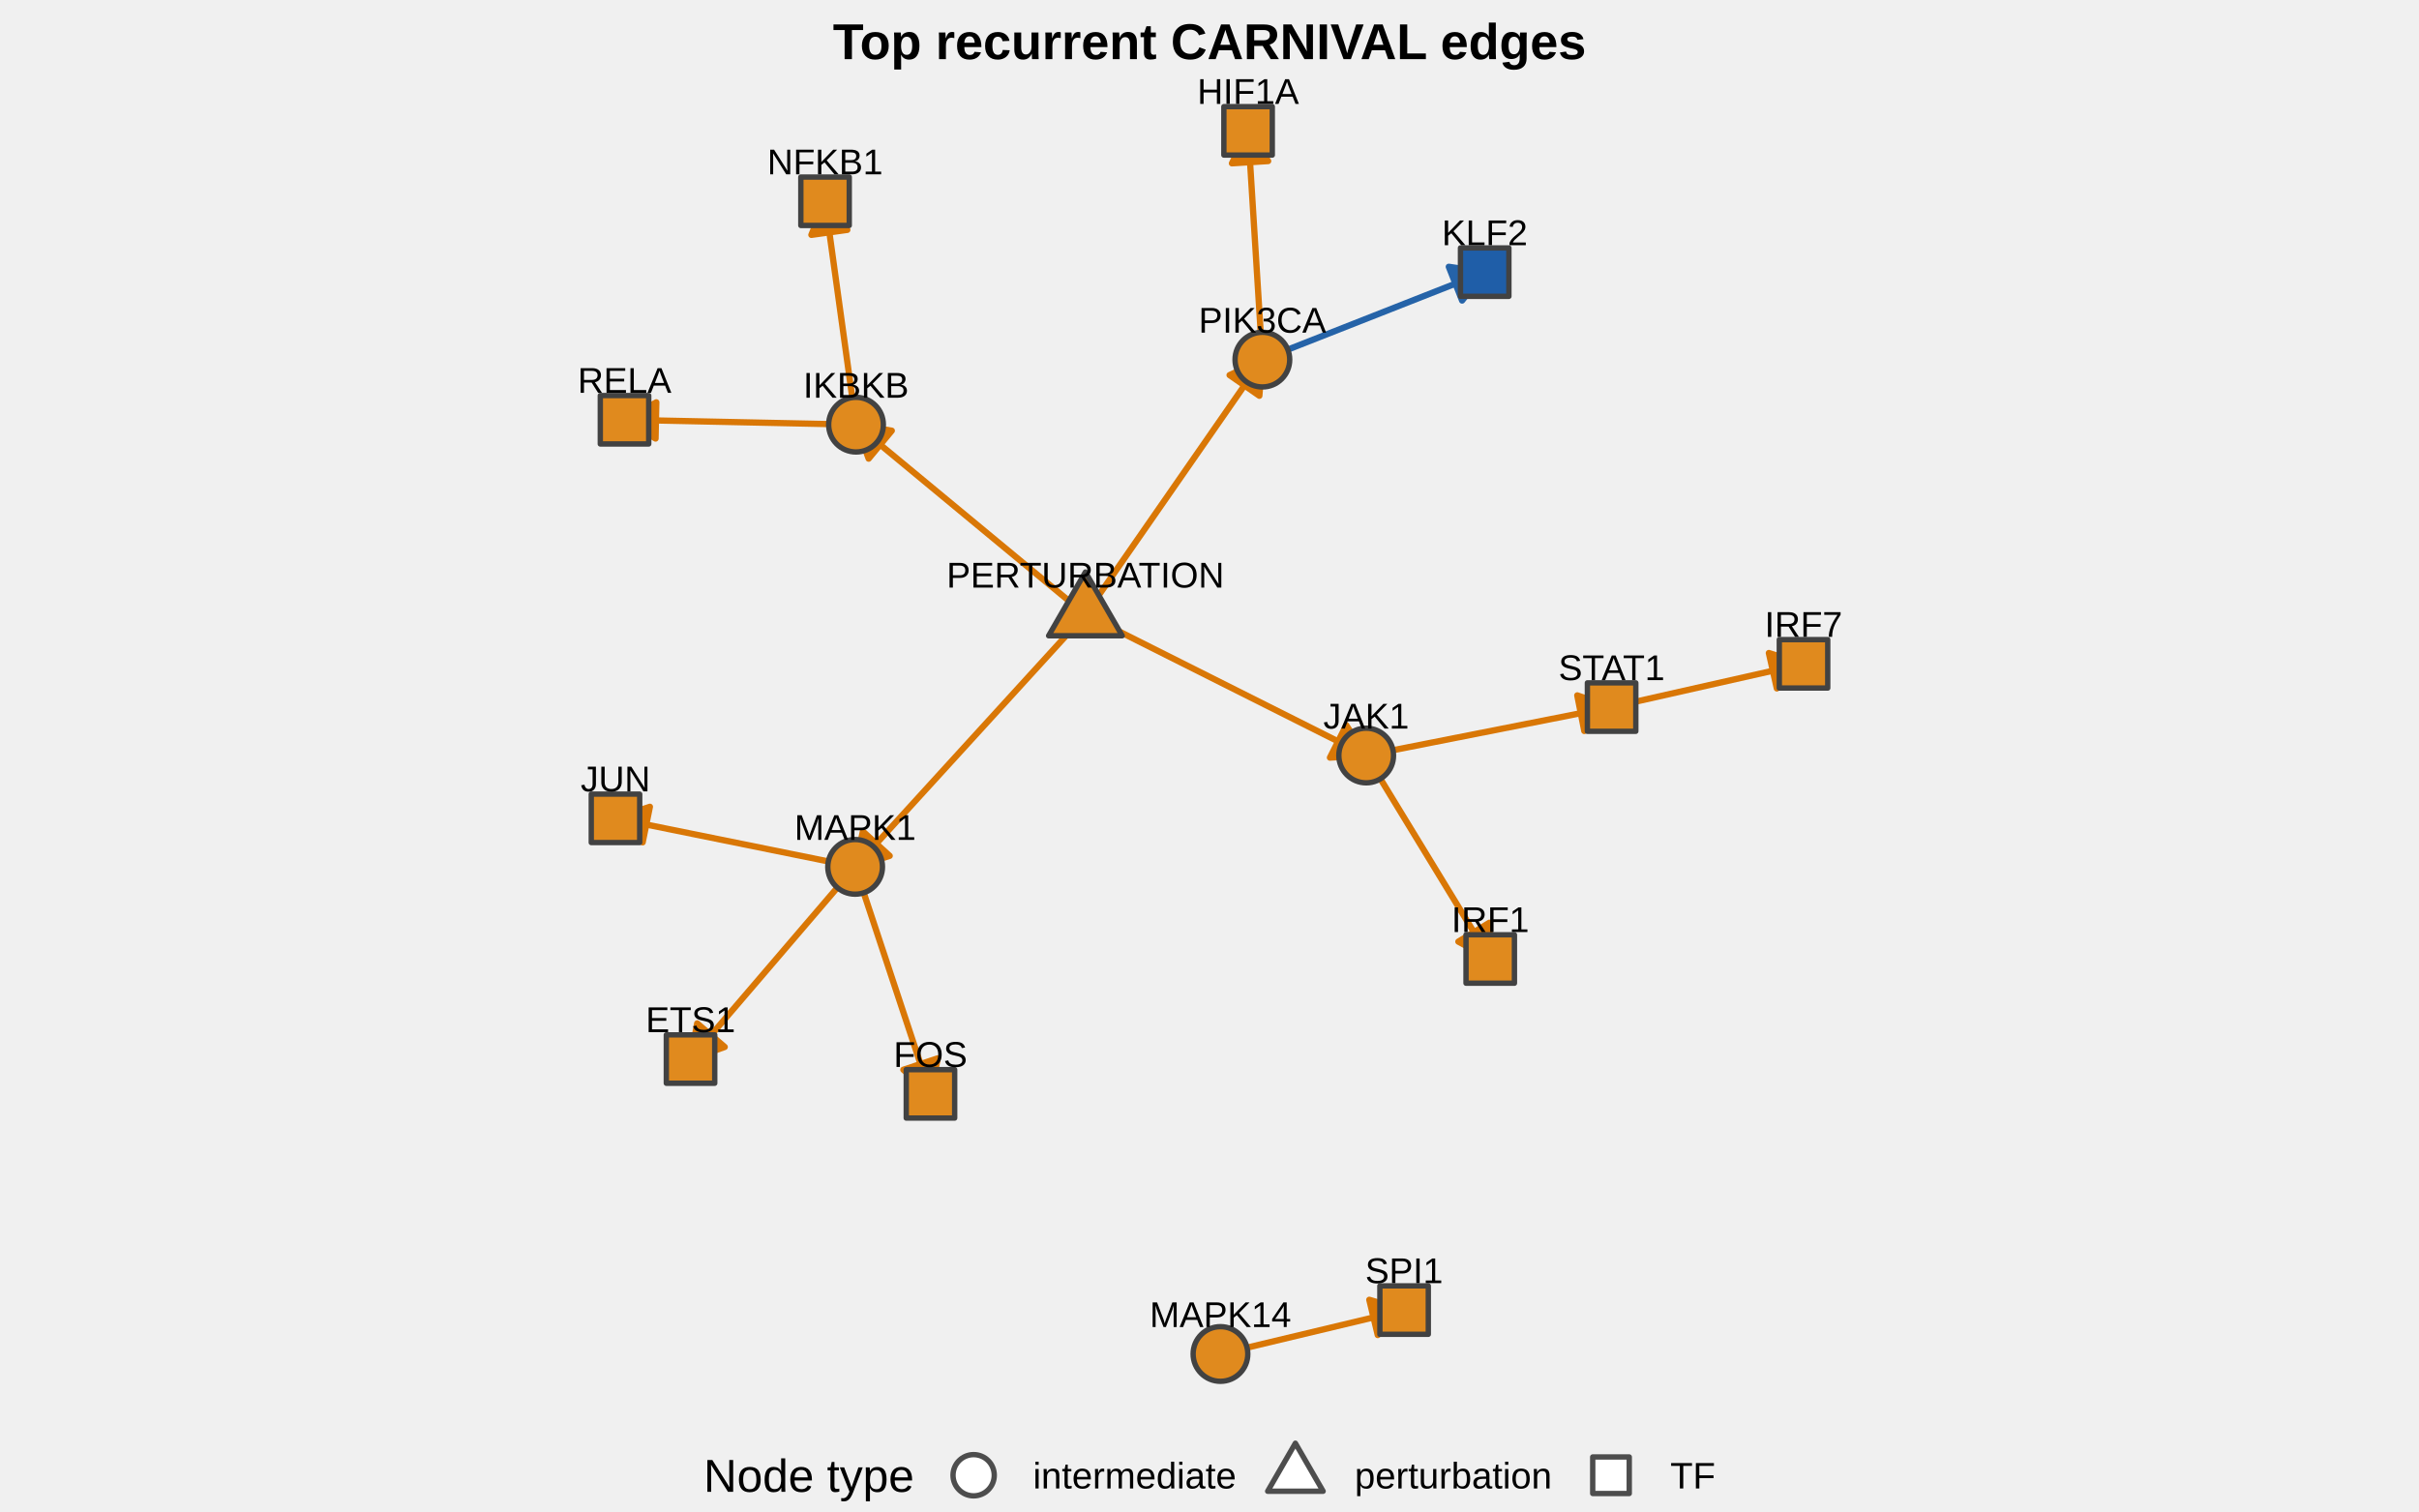
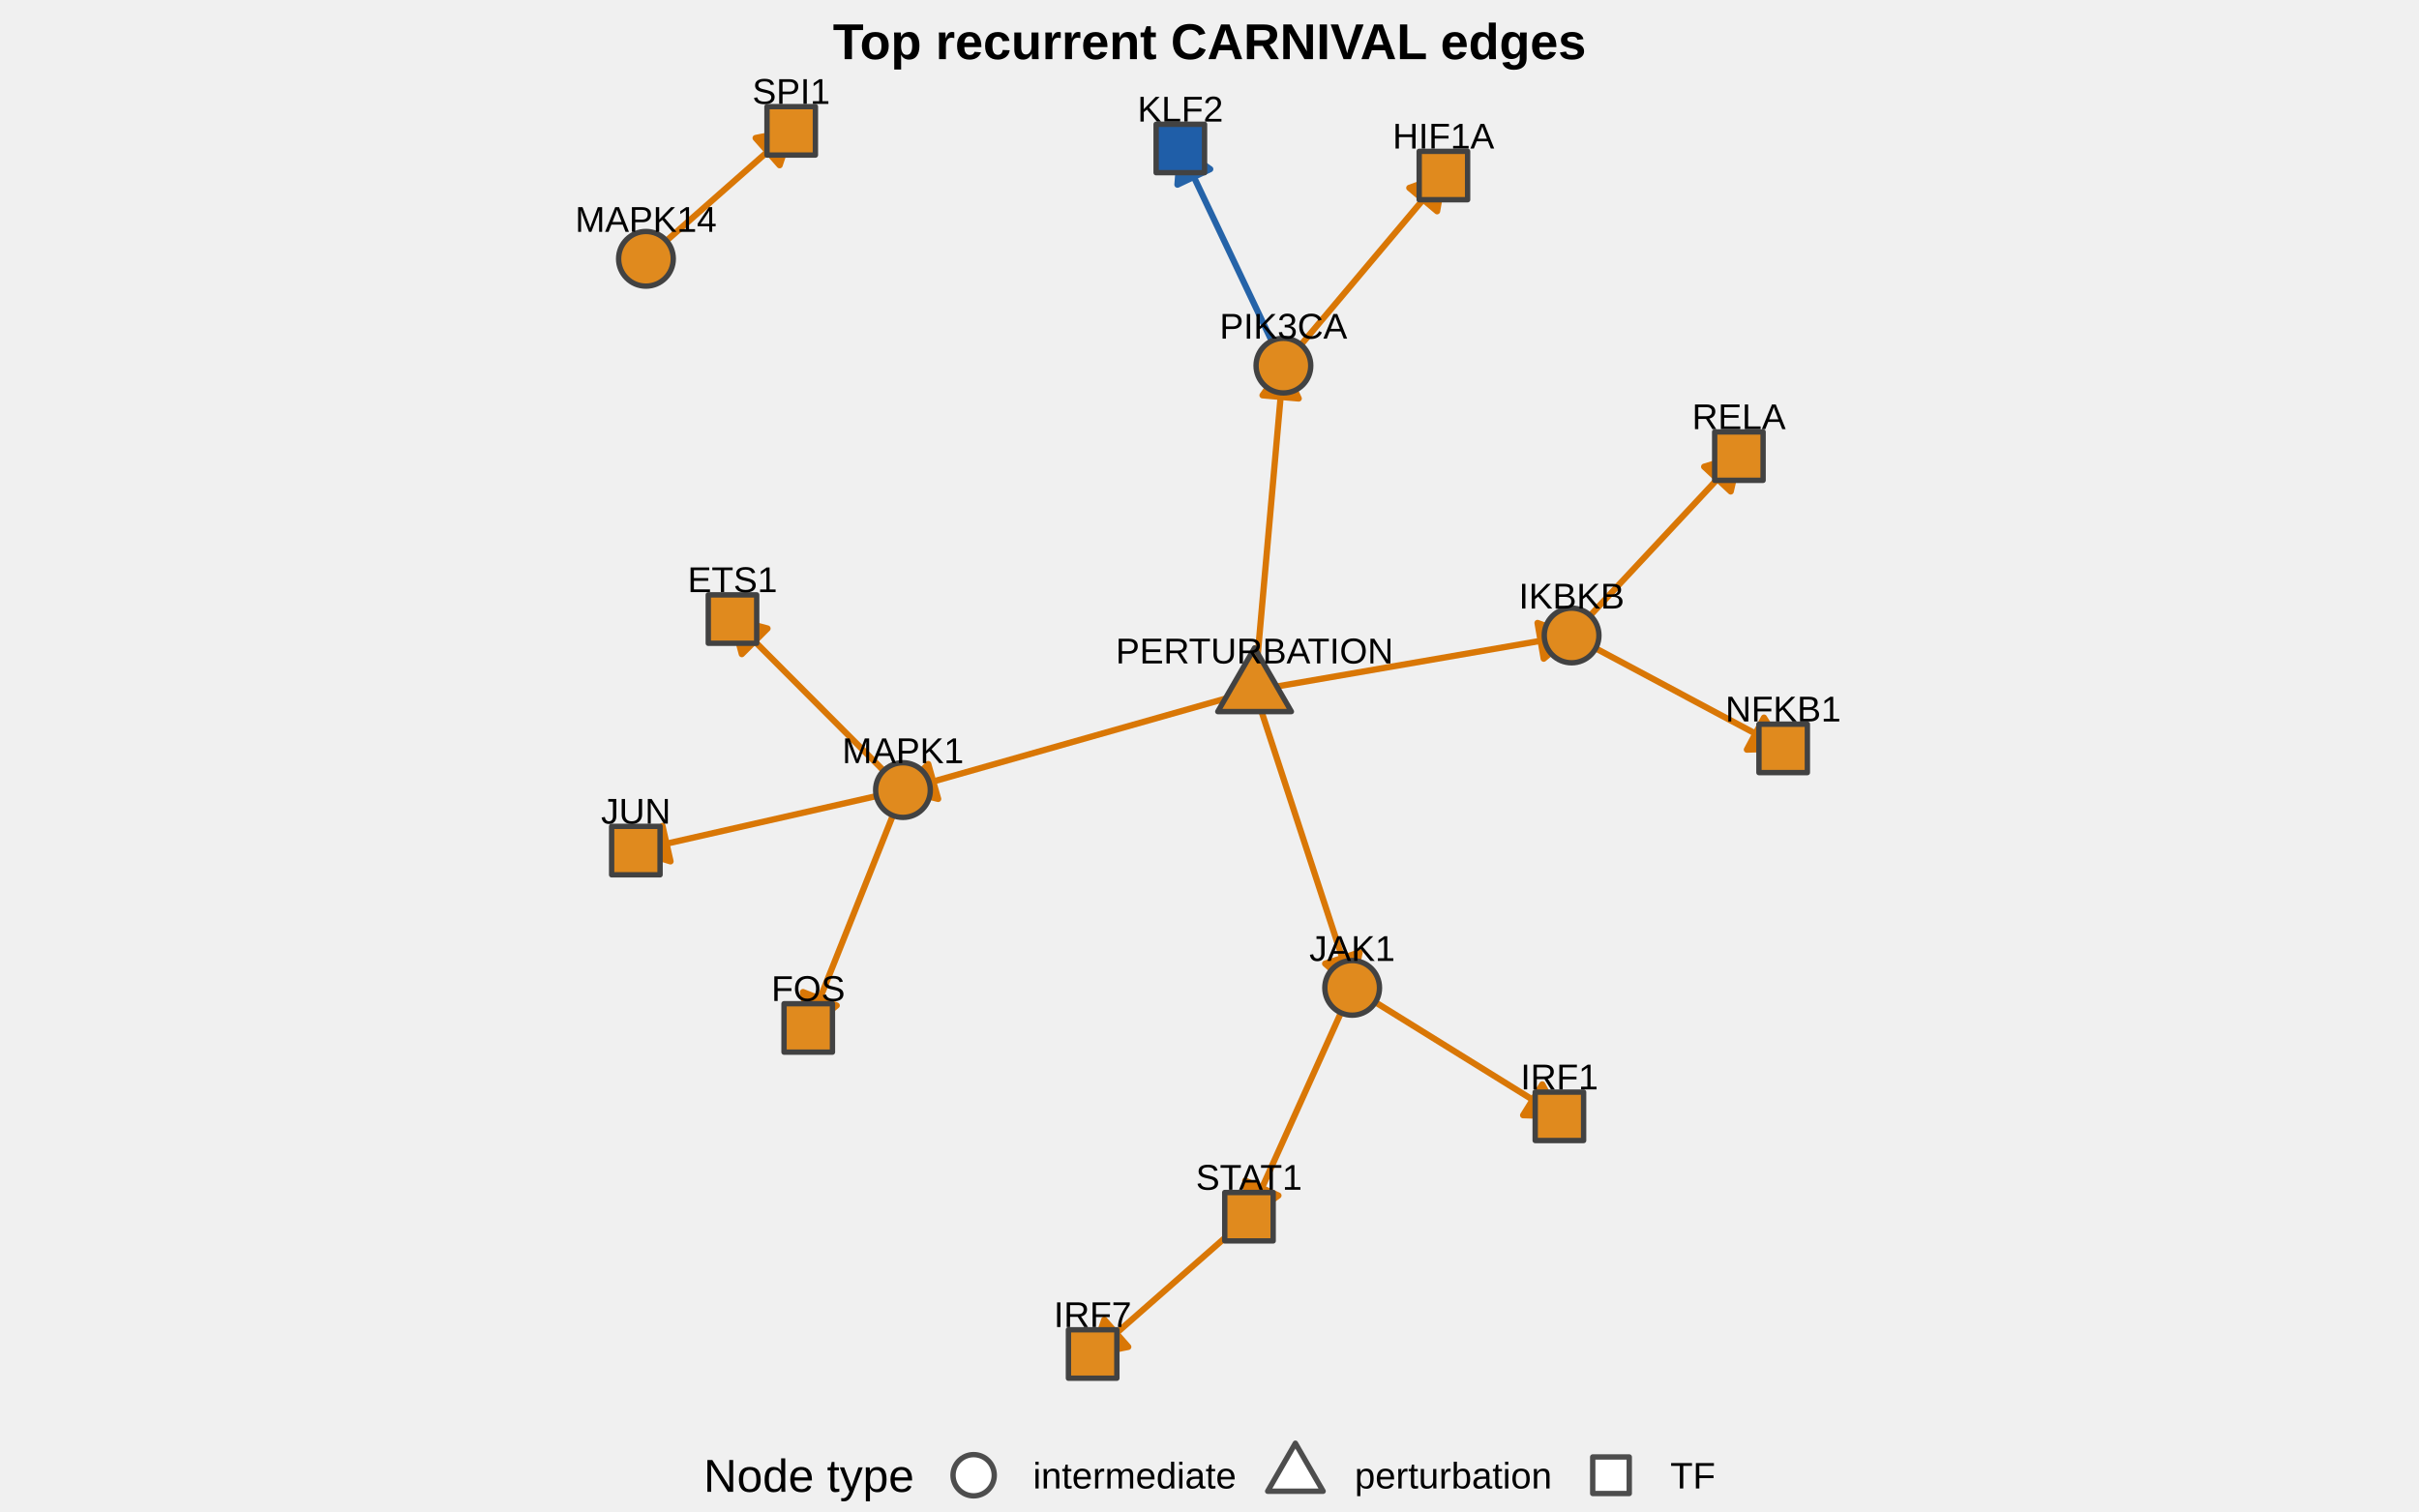
<svg xmlns="http://www.w3.org/2000/svg" width="576.00pt" height="360.00pt" viewBox="0 0 576.00 360.00">
  <g class="svglite">
    <defs>
      <style type="text/css">
    .svglite line, .svglite polyline, .svglite polygon, .svglite path, .svglite rect, .svglite circle {
      fill: none;
      stroke: #000000;
      stroke-linecap: round;
      stroke-linejoin: round;
      stroke-miterlimit: 10.00;
    }
    .svglite text {
      white-space: pre;
    }
    .svglite g.glyphgroup path {
      fill: inherit;
      stroke: none;
    }
  </style>
    </defs>
    <rect width="100%" height="100%" style="stroke: none; fill: none;" />
    <defs>
      <clipPath id="cpMC4wMHw1NzYuMDB8MC4wMHwzNjAuMDA=">
        <rect x="0.00" y="0.00" width="576.00" height="360.00" />
      </clipPath>
    </defs>
    <g clip-path="url(#cpMC4wMHw1NzYuMDB8MC4wMHwzNjAuMDA=)">
</g>
    <defs>
-       <clipPath id="cpMTMyLjQxfDQ0My41OXwwLjAwfDM2MC4wMA==">
-         <rect x="132.41" y="0.00" width="311.17" height="360.00" />
+       <clipPath id="cpMTM3Ljc1fDQzOC4yNXwwLjAwfDM2MC4wMA==">
+         <rect x="137.75" y="0.00" width="300.51" height="360.00" />
      </clipPath>
    </defs>
-     <g clip-path="url(#cpMTMyLjQxfDQ0My41OXwwLjAwfDM2MC4wMA==)">
-       <rect x="132.41" y="0.00" width="311.17" height="360.00" style="stroke-width: 0.00; stroke: none;" />
+     <g clip-path="url(#cpMTM3Ljc1fDQzOC4yNXwwLjAwfDM2MC4wMA==)">
+       <rect x="137.75" y="0.00" width="300.51" height="360.00" style="stroke-width: 0.00; stroke: none;" />
    </g>
    <g clip-path="url(#cpMC4wMHw1NzYuMDB8MC4wMHwzNjAuMDA=)">
</g>
    <defs>
-       <clipPath id="cpMTMyLjQxfDQ0My41OXwxNi42MHwzMzcuMDU=">
-         <rect x="132.41" y="16.60" width="311.17" height="320.45" />
+       <clipPath id="cpMTM3Ljc1fDQzOC4yNXwxNi42MHwzMzcuMDU=">
+         <rect x="137.75" y="16.60" width="300.51" height="320.45" />
      </clipPath>
    </defs>
-     <g clip-path="url(#cpMTMyLjQxfDQ0My41OXwxNi42MHwzMzcuMDU=)">
-       <line x1="203.83" y1="101.14" x2="196.46" y2="47.93" style="stroke-width: 1.49; stroke: #D97706;" />
-       <polygon points="201.76,54.75 196.46,47.93 193.20,55.94 " style="stroke-width: 1.49; stroke: #D97706; fill: #D97706;" />
-       <line x1="203.83" y1="101.14" x2="148.71" y2="99.98" style="stroke-width: 1.49; stroke: #D97706;" />
-       <polygon points="156.28,95.82 148.71,99.98 156.10,104.45 " style="stroke-width: 1.49; stroke: #D97706; fill: #D97706;" />
-       <line x1="325.31" y1="179.94" x2="354.85" y2="228.41" style="stroke-width: 1.49; stroke: #D97706;" />
-       <polygon points="347.26,224.27 354.85,228.41 354.64,219.77 " style="stroke-width: 1.49; stroke: #D97706; fill: #D97706;" />
-       <line x1="325.31" y1="179.94" x2="383.75" y2="168.41" style="stroke-width: 1.49; stroke: #D97706;" />
-       <polygon points="377.24,174.10 383.75,168.41 375.57,165.62 " style="stroke-width: 1.49; stroke: #D97706; fill: #D97706;" />
-       <line x1="203.62" y1="206.46" x2="164.43" y2="252.24" style="stroke-width: 1.49; stroke: #D97706;" />
-       <polygon points="166.01,243.74 164.43,252.24 172.57,249.36 " style="stroke-width: 1.49; stroke: #D97706; fill: #D97706;" />
-       <line x1="203.62" y1="206.46" x2="221.55" y2="260.53" style="stroke-width: 1.49; stroke: #D97706;" />
-       <polygon points="215.10,254.78 221.55,260.53 223.30,252.06 " style="stroke-width: 1.49; stroke: #D97706; fill: #D97706;" />
-       <line x1="203.62" y1="206.46" x2="146.56" y2="194.90" style="stroke-width: 1.49; stroke: #D97706;" />
-       <polygon points="154.75,192.15 146.56,194.90 153.03,200.62 " style="stroke-width: 1.49; stroke: #D97706; fill: #D97706;" />
-       <line x1="290.61" y1="322.48" x2="334.33" y2="312.03" style="stroke-width: 1.49; stroke: #D97706;" />
-       <polygon points="328.06,317.97 334.33,312.03 326.05,309.57 " style="stroke-width: 1.49; stroke: #D97706; fill: #D97706;" />
-       <line x1="258.45" y1="146.36" x2="203.83" y2="101.14" style="stroke-width: 1.49; stroke: #D97706;" />
-       <polygon points="212.35,102.58 203.83,101.14 206.84,109.24 " style="stroke-width: 1.49; stroke: #D97706; fill: #D97706;" />
-       <line x1="258.45" y1="146.36" x2="325.31" y2="179.94" style="stroke-width: 1.49; stroke: #D97706;" />
-       <polygon points="316.68,180.44 325.31,179.94 320.56,172.72 " style="stroke-width: 1.49; stroke: #D97706; fill: #D97706;" />
-       <line x1="258.45" y1="146.36" x2="203.62" y2="206.46" style="stroke-width: 1.49; stroke: #D97706;" />
-       <polygon points="205.47,198.02 203.62,206.46 211.85,203.84 " style="stroke-width: 1.49; stroke: #D97706; fill: #D97706;" />
-       <line x1="258.45" y1="146.36" x2="300.59" y2="85.65" style="stroke-width: 1.49; stroke: #D97706;" />
-       <polygon points="299.87,94.26 300.59,85.65 292.78,89.34 " style="stroke-width: 1.49; stroke: #D97706; fill: #D97706;" />
-       <line x1="300.59" y1="85.65" x2="297.19" y2="31.16" style="stroke-width: 1.49; stroke: #D97706;" />
-       <polygon points="301.97,38.36 297.19,31.16 293.34,38.90 " style="stroke-width: 1.49; stroke: #D97706; fill: #D97706;" />
-       <line x1="300.59" y1="85.65" x2="353.53" y2="64.81" style="stroke-width: 1.49; stroke: #2563A8;" />
-       <polygon points="348.15,71.58 353.53,64.81 344.98,63.54 " style="stroke-width: 1.49; stroke: #2563A8; fill: #2563A8;" />
-       <line x1="383.75" y1="168.41" x2="429.44" y2="158.10" style="stroke-width: 1.49; stroke: #D97706;" />
-       <polygon points="423.09,163.96 429.44,158.10 421.19,155.53 " style="stroke-width: 1.49; stroke: #D97706; fill: #D97706;" />
-       <rect x="158.66" y="246.47" width="11.53" height="11.53" style="stroke-width: 1.28; stroke: #424242; fill: #E08A1E;" />
-       <rect x="215.79" y="254.76" width="11.53" height="11.53" style="stroke-width: 1.28; stroke: #424242; fill: #E08A1E;" />
-       <rect x="291.42" y="25.40" width="11.53" height="11.53" style="stroke-width: 1.28; stroke: #424242; fill: #E08A1E;" />
-       <circle cx="203.83" cy="101.14" r="6.51" style="stroke-width: 1.28; stroke: #424242; fill: #E08A1E;" />
-       <rect x="349.08" y="222.64" width="11.53" height="11.53" style="stroke-width: 1.28; stroke: #424242; fill: #E08A1E;" />
-       <rect x="423.68" y="152.34" width="11.53" height="11.53" style="stroke-width: 1.28; stroke: #424242; fill: #E08A1E;" />
-       <circle cx="325.31" cy="179.94" r="6.51" style="stroke-width: 1.28; stroke: #424242; fill: #E08A1E;" />
-       <rect x="140.79" y="189.14" width="11.53" height="11.53" style="stroke-width: 1.28; stroke: #424242; fill: #E08A1E;" />
-       <rect x="347.76" y="59.05" width="11.53" height="11.53" style="stroke-width: 1.28; stroke: #424242; fill: #1F5EA8;" />
-       <circle cx="203.62" cy="206.46" r="6.51" style="stroke-width: 1.28; stroke: #424242; fill: #E08A1E;" />
-       <circle cx="290.61" cy="322.48" r="6.51" style="stroke-width: 1.28; stroke: #424242; fill: #E08A1E;" />
-       <rect x="190.69" y="42.17" width="11.53" height="11.53" style="stroke-width: 1.28; stroke: #424242; fill: #E08A1E;" />
-       <polygon points="258.45,136.24 267.22,151.42 249.69,151.42 " style="stroke-width: 1.28; stroke: #424242; fill: #E08A1E;" />
-       <circle cx="300.59" cy="85.65" r="6.51" style="stroke-width: 1.28; stroke: #424242; fill: #E08A1E;" />
-       <rect x="142.94" y="94.21" width="11.53" height="11.53" style="stroke-width: 1.28; stroke: #424242; fill: #E08A1E;" />
-       <rect x="328.57" y="306.26" width="11.53" height="11.53" style="stroke-width: 1.28; stroke: #424242; fill: #E08A1E;" />
-       <rect x="377.98" y="162.64" width="11.53" height="11.53" style="stroke-width: 1.28; stroke: #424242; fill: #E08A1E;" />
-       <text x="164.43" y="245.82" text-anchor="middle" style="font-size: 8.54px; font-family: &quot;Arial&quot;;" textLength="21.34px" lengthAdjust="spacingAndGlyphs">ETS1</text>
-       <text x="221.55" y="254.11" text-anchor="middle" style="font-size: 8.54px; font-family: &quot;Arial&quot;;" textLength="17.55px" lengthAdjust="spacingAndGlyphs">FOS</text>
-       <text x="297.19" y="24.74" text-anchor="middle" style="font-size: 8.54px; font-family: &quot;Arial&quot;;" textLength="24.19px" lengthAdjust="spacingAndGlyphs">HIF1A</text>
-       <text x="203.83" y="94.72" text-anchor="middle" style="font-size: 8.54px; font-family: &quot;Arial&quot;;" textLength="25.12px" lengthAdjust="spacingAndGlyphs">IKBKB</text>
-       <text x="354.85" y="221.99" text-anchor="middle" style="font-size: 8.54px; font-family: &quot;Arial&quot;;" textLength="18.50px" lengthAdjust="spacingAndGlyphs">IRF1</text>
-       <text x="429.44" y="151.68" text-anchor="middle" style="font-size: 8.54px; font-family: &quot;Arial&quot;;" textLength="18.50px" lengthAdjust="spacingAndGlyphs">IRF7</text>
-       <text x="325.31" y="173.52" text-anchor="middle" style="font-size: 8.54px; font-family: &quot;Arial&quot;;" textLength="20.39px" lengthAdjust="spacingAndGlyphs">JAK1</text>
-       <text x="146.56" y="188.48" text-anchor="middle" style="font-size: 8.54px; font-family: &quot;Arial&quot;;" textLength="16.58px" lengthAdjust="spacingAndGlyphs">JUN</text>
-       <text x="353.53" y="58.40" text-anchor="middle" style="font-size: 8.54px; font-family: &quot;Arial&quot;;" textLength="20.41px" lengthAdjust="spacingAndGlyphs">KLF2</text>
-       <text x="203.62" y="200.04" text-anchor="middle" style="font-size: 8.54px; font-family: &quot;Arial&quot;;" textLength="28.92px" lengthAdjust="spacingAndGlyphs">MAPK1</text>
-       <text x="290.61" y="316.07" text-anchor="middle" style="font-size: 8.54px; font-family: &quot;Arial&quot;;" textLength="33.67px" lengthAdjust="spacingAndGlyphs">MAPK14</text>
-       <text x="196.46" y="41.52" text-anchor="middle" style="font-size: 8.54px; font-family: &quot;Arial&quot;;" textLength="27.50px" lengthAdjust="spacingAndGlyphs">NFKB1</text>
-       <text x="258.45" y="139.94" text-anchor="middle" style="font-size: 8.54px; font-family: &quot;Arial&quot;;" textLength="66.03px" lengthAdjust="spacingAndGlyphs">PERTURBATION</text>
-       <text x="300.59" y="79.23" text-anchor="middle" style="font-size: 8.54px; font-family: &quot;Arial&quot;;" textLength="30.34px" lengthAdjust="spacingAndGlyphs">PIK3CA</text>
-       <text x="148.71" y="93.56" text-anchor="middle" style="font-size: 8.54px; font-family: &quot;Arial&quot;;" textLength="22.28px" lengthAdjust="spacingAndGlyphs">RELA</text>
-       <text x="334.33" y="305.61" text-anchor="middle" style="font-size: 8.54px; font-family: &quot;Arial&quot;;" textLength="18.50px" lengthAdjust="spacingAndGlyphs">SPI1</text>
-       <text x="383.75" y="161.99" text-anchor="middle" style="font-size: 8.54px; font-family: &quot;Arial&quot;;" textLength="25.28px" lengthAdjust="spacingAndGlyphs">STAT1</text>
+     <g clip-path="url(#cpMTM3Ljc1fDQzOC4yNXwxNi42MHwzMzcuMDU=)">
+       <line x1="374.22" y1="151.35" x2="424.59" y2="178.25" style="stroke-width: 1.49; stroke: #D97706;" />
+       <polygon points="415.96,178.54 424.59,178.25 420.03,170.92 " style="stroke-width: 1.49; stroke: #D97706; fill: #D97706;" />
+       <line x1="374.22" y1="151.35" x2="414.05" y2="108.63" style="stroke-width: 1.49; stroke: #D97706;" />
+       <polygon points="412.11,117.05 414.05,108.63 405.79,111.16 " style="stroke-width: 1.49; stroke: #D97706; fill: #D97706;" />
+       <line x1="321.97" y1="235.28" x2="371.32" y2="265.88" style="stroke-width: 1.49; stroke: #D97706;" />
+       <polygon points="362.68,265.61 371.32,265.88 367.24,258.27 " style="stroke-width: 1.49; stroke: #D97706; fill: #D97706;" />
+       <line x1="321.97" y1="235.28" x2="297.40" y2="289.79" style="stroke-width: 1.49; stroke: #D97706;" />
+       <polygon points="296.53,281.19 297.40,289.79 304.41,284.74 " style="stroke-width: 1.49; stroke: #D97706; fill: #D97706;" />
+       <line x1="215.01" y1="188.17" x2="174.41" y2="147.44" style="stroke-width: 1.49; stroke: #D97706;" />
+       <polygon points="182.75,149.69 174.41,147.44 176.64,155.79 " style="stroke-width: 1.49; stroke: #D97706; fill: #D97706;" />
+       <line x1="215.01" y1="188.17" x2="192.45" y2="244.83" style="stroke-width: 1.49; stroke: #D97706;" />
+       <polygon points="191.21,236.28 192.45,244.83 199.23,239.48 " style="stroke-width: 1.49; stroke: #D97706; fill: #D97706;" />
+       <line x1="215.01" y1="188.17" x2="151.41" y2="202.59" style="stroke-width: 1.49; stroke: #D97706;" />
+       <polygon points="157.75,196.72 151.41,202.59 159.66,205.15 " style="stroke-width: 1.49; stroke: #D97706; fill: #D97706;" />
+       <line x1="153.81" y1="61.64" x2="188.40" y2="31.16" style="stroke-width: 1.49; stroke: #D97706;" />
+       <polygon points="185.64,39.35 188.40,31.16 179.93,32.87 " style="stroke-width: 1.49; stroke: #D97706; fill: #D97706;" />
+       <line x1="298.73" y1="164.42" x2="374.22" y2="151.35" style="stroke-width: 1.49; stroke: #D97706;" />
+       <polygon points="367.58,156.88 374.22,151.35 366.11,148.37 " style="stroke-width: 1.49; stroke: #D97706; fill: #D97706;" />
+       <line x1="298.73" y1="164.42" x2="321.97" y2="235.28" style="stroke-width: 1.49; stroke: #D97706;" />
+       <polygon points="315.54,229.51 321.97,235.28 323.75,226.82 " style="stroke-width: 1.49; stroke: #D97706; fill: #D97706;" />
+       <line x1="298.73" y1="164.42" x2="215.01" y2="188.17" style="stroke-width: 1.49; stroke: #D97706;" />
+       <polygon points="221.03,181.97 215.01,188.17 223.39,190.28 " style="stroke-width: 1.49; stroke: #D97706; fill: #D97706;" />
+       <line x1="298.73" y1="164.42" x2="305.60" y2="87.08" style="stroke-width: 1.49; stroke: #D97706;" />
+       <polygon points="309.24,94.91 305.60,87.08 300.63,94.15 " style="stroke-width: 1.49; stroke: #D97706; fill: #D97706;" />
+       <line x1="305.60" y1="87.08" x2="343.70" y2="41.80" style="stroke-width: 1.49; stroke: #D97706;" />
+       <polygon points="342.19,50.31 343.70,41.80 335.58,44.75 " style="stroke-width: 1.49; stroke: #D97706; fill: #D97706;" />
+       <line x1="305.60" y1="87.08" x2="281.06" y2="35.37" style="stroke-width: 1.49; stroke: #2563A8;" />
+       <polygon points="288.17,40.28 281.06,35.37 280.37,43.98 " style="stroke-width: 1.49; stroke: #2563A8; fill: #2563A8;" />
+       <line x1="297.40" y1="289.79" x2="260.18" y2="322.48" style="stroke-width: 1.49; stroke: #D97706;" />
+       <polygon points="262.95,314.30 260.18,322.48 268.65,320.79 " style="stroke-width: 1.49; stroke: #D97706; fill: #D97706;" />
+       <rect x="168.65" y="141.68" width="11.53" height="11.53" style="stroke-width: 1.28; stroke: #424242; fill: #E08A1E;" />
+       <rect x="186.69" y="239.06" width="11.53" height="11.53" style="stroke-width: 1.28; stroke: #424242; fill: #E08A1E;" />
+       <rect x="337.93" y="36.04" width="11.53" height="11.53" style="stroke-width: 1.28; stroke: #424242; fill: #E08A1E;" />
+       <circle cx="374.22" cy="151.35" r="6.51" style="stroke-width: 1.28; stroke: #424242; fill: #E08A1E;" />
+       <rect x="365.55" y="260.11" width="11.53" height="11.53" style="stroke-width: 1.28; stroke: #424242; fill: #E08A1E;" />
+       <rect x="254.41" y="316.72" width="11.53" height="11.53" style="stroke-width: 1.28; stroke: #424242; fill: #E08A1E;" />
+       <circle cx="321.97" cy="235.28" r="6.51" style="stroke-width: 1.28; stroke: #424242; fill: #E08A1E;" />
+       <rect x="145.64" y="196.82" width="11.53" height="11.53" style="stroke-width: 1.28; stroke: #424242; fill: #E08A1E;" />
+       <rect x="275.29" y="29.60" width="11.53" height="11.53" style="stroke-width: 1.28; stroke: #424242; fill: #1F5EA8;" />
+       <circle cx="215.01" cy="188.17" r="6.51" style="stroke-width: 1.28; stroke: #424242; fill: #E08A1E;" />
+       <circle cx="153.81" cy="61.64" r="6.51" style="stroke-width: 1.28; stroke: #424242; fill: #E08A1E;" />
+       <rect x="418.83" y="172.48" width="11.53" height="11.53" style="stroke-width: 1.28; stroke: #424242; fill: #E08A1E;" />
+       <polygon points="298.73,154.31 307.50,169.48 289.97,169.48 " style="stroke-width: 1.28; stroke: #424242; fill: #E08A1E;" />
+       <circle cx="305.60" cy="87.08" r="6.51" style="stroke-width: 1.28; stroke: #424242; fill: #E08A1E;" />
+       <rect x="408.29" y="102.87" width="11.53" height="11.53" style="stroke-width: 1.28; stroke: #424242; fill: #E08A1E;" />
+       <rect x="182.63" y="25.40" width="11.53" height="11.53" style="stroke-width: 1.28; stroke: #424242; fill: #E08A1E;" />
+       <rect x="291.63" y="284.02" width="11.53" height="11.53" style="stroke-width: 1.28; stroke: #424242; fill: #E08A1E;" />
+       <text x="174.41" y="141.03" text-anchor="middle" style="font-size: 8.54px; font-family: &quot;Arial&quot;;" textLength="21.34px" lengthAdjust="spacingAndGlyphs">ETS1</text>
+       <text x="192.45" y="238.41" text-anchor="middle" style="font-size: 8.54px; font-family: &quot;Arial&quot;;" textLength="17.55px" lengthAdjust="spacingAndGlyphs">FOS</text>
+       <text x="343.70" y="35.38" text-anchor="middle" style="font-size: 8.54px; font-family: &quot;Arial&quot;;" textLength="24.19px" lengthAdjust="spacingAndGlyphs">HIF1A</text>
+       <text x="374.22" y="144.93" text-anchor="middle" style="font-size: 8.54px; font-family: &quot;Arial&quot;;" textLength="25.12px" lengthAdjust="spacingAndGlyphs">IKBKB</text>
+       <text x="371.32" y="259.46" text-anchor="middle" style="font-size: 8.54px; font-family: &quot;Arial&quot;;" textLength="18.50px" lengthAdjust="spacingAndGlyphs">IRF1</text>
+       <text x="260.18" y="316.07" text-anchor="middle" style="font-size: 8.54px; font-family: &quot;Arial&quot;;" textLength="18.50px" lengthAdjust="spacingAndGlyphs">IRF7</text>
+       <text x="321.97" y="228.86" text-anchor="middle" style="font-size: 8.54px; font-family: &quot;Arial&quot;;" textLength="20.39px" lengthAdjust="spacingAndGlyphs">JAK1</text>
+       <text x="151.41" y="196.17" text-anchor="middle" style="font-size: 8.54px; font-family: &quot;Arial&quot;;" textLength="16.58px" lengthAdjust="spacingAndGlyphs">JUN</text>
+       <text x="281.06" y="28.95" text-anchor="middle" style="font-size: 8.54px; font-family: &quot;Arial&quot;;" textLength="20.41px" lengthAdjust="spacingAndGlyphs">KLF2</text>
+       <text x="215.01" y="181.75" text-anchor="middle" style="font-size: 8.54px; font-family: &quot;Arial&quot;;" textLength="28.92px" lengthAdjust="spacingAndGlyphs">MAPK1</text>
+       <text x="153.81" y="55.22" text-anchor="middle" style="font-size: 8.54px; font-family: &quot;Arial&quot;;" textLength="33.67px" lengthAdjust="spacingAndGlyphs">MAPK14</text>
+       <text x="424.59" y="171.83" text-anchor="middle" style="font-size: 8.54px; font-family: &quot;Arial&quot;;" textLength="27.50px" lengthAdjust="spacingAndGlyphs">NFKB1</text>
+       <text x="298.73" y="158.01" text-anchor="middle" style="font-size: 8.54px; font-family: &quot;Arial&quot;;" textLength="66.03px" lengthAdjust="spacingAndGlyphs">PERTURBATION</text>
+       <text x="305.60" y="80.66" text-anchor="middle" style="font-size: 8.54px; font-family: &quot;Arial&quot;;" textLength="30.34px" lengthAdjust="spacingAndGlyphs">PIK3CA</text>
+       <text x="414.05" y="102.21" text-anchor="middle" style="font-size: 8.54px; font-family: &quot;Arial&quot;;" textLength="22.28px" lengthAdjust="spacingAndGlyphs">RELA</text>
+       <text x="188.40" y="24.74" text-anchor="middle" style="font-size: 8.54px; font-family: &quot;Arial&quot;;" textLength="18.50px" lengthAdjust="spacingAndGlyphs">SPI1</text>
+       <text x="297.40" y="283.37" text-anchor="middle" style="font-size: 8.54px; font-family: &quot;Arial&quot;;" textLength="25.28px" lengthAdjust="spacingAndGlyphs">STAT1</text>
    </g>
    <g clip-path="url(#cpMC4wMHw1NzYuMDB8MC4wMHwzNjAuMDA=)">
      <text x="167.53" y="355.30" style="font-size: 11.00px; font-family: &quot;Arial&quot;;" textLength="50.19px" lengthAdjust="spacingAndGlyphs">Node type</text>
      <circle cx="231.84" cy="351.36" r="4.91" style="stroke-width: 1.28; stroke: #4D4D4D; fill: #FFFFFF;" />
      <polygon points="308.45,343.73 315.06,355.17 301.85,355.17 " style="stroke-width: 1.28; stroke: #4D4D4D; fill: #FFFFFF;" />
      <rect x="379.25" y="347.01" width="8.70" height="8.70" style="stroke-width: 1.28; stroke: #4D4D4D; fill: #FFFFFF;" />
      <text x="245.96" y="354.51" style="font-size: 8.80px; font-family: &quot;Arial&quot;;" textLength="48.38px" lengthAdjust="spacingAndGlyphs">intermediate</text>
      <text x="322.57" y="354.51" style="font-size: 8.80px; font-family: &quot;Arial&quot;;" textLength="46.91px" lengthAdjust="spacingAndGlyphs">perturbation</text>
      <text x="397.72" y="354.51" style="font-size: 8.80px; font-family: &quot;Arial&quot;;" textLength="10.75px" lengthAdjust="spacingAndGlyphs">TF</text>
      <text x="288.00" y="14.08" text-anchor="middle" style="font-size: 12.00px; font-weight: bold; font-family: &quot;Arial&quot;;" textLength="179.34px" lengthAdjust="spacingAndGlyphs">Top recurrent CARNIVAL edges</text>
    </g>
  </g>
</svg>
